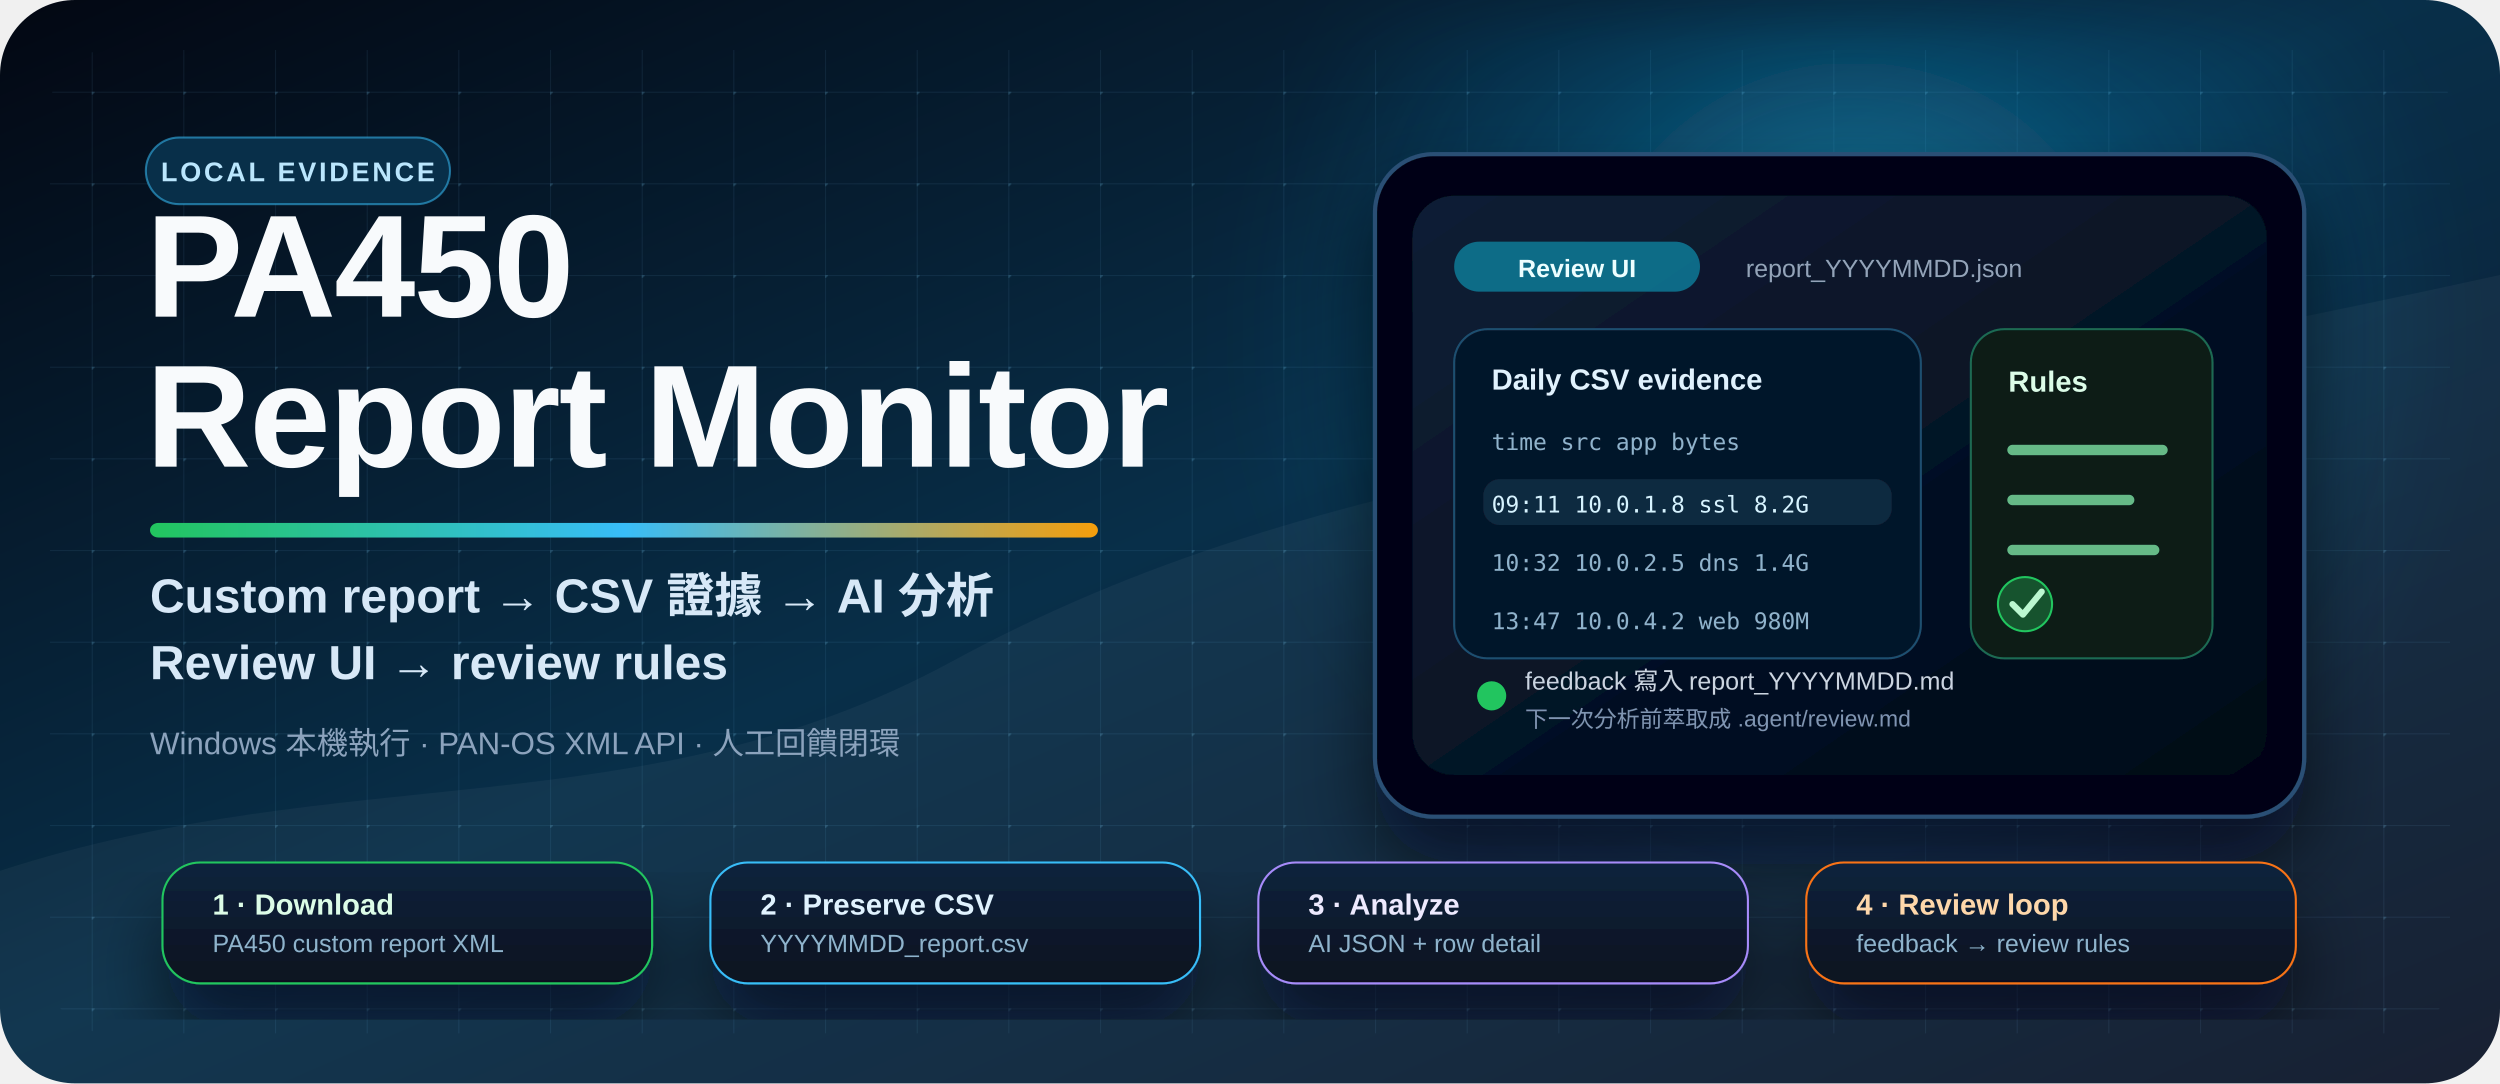
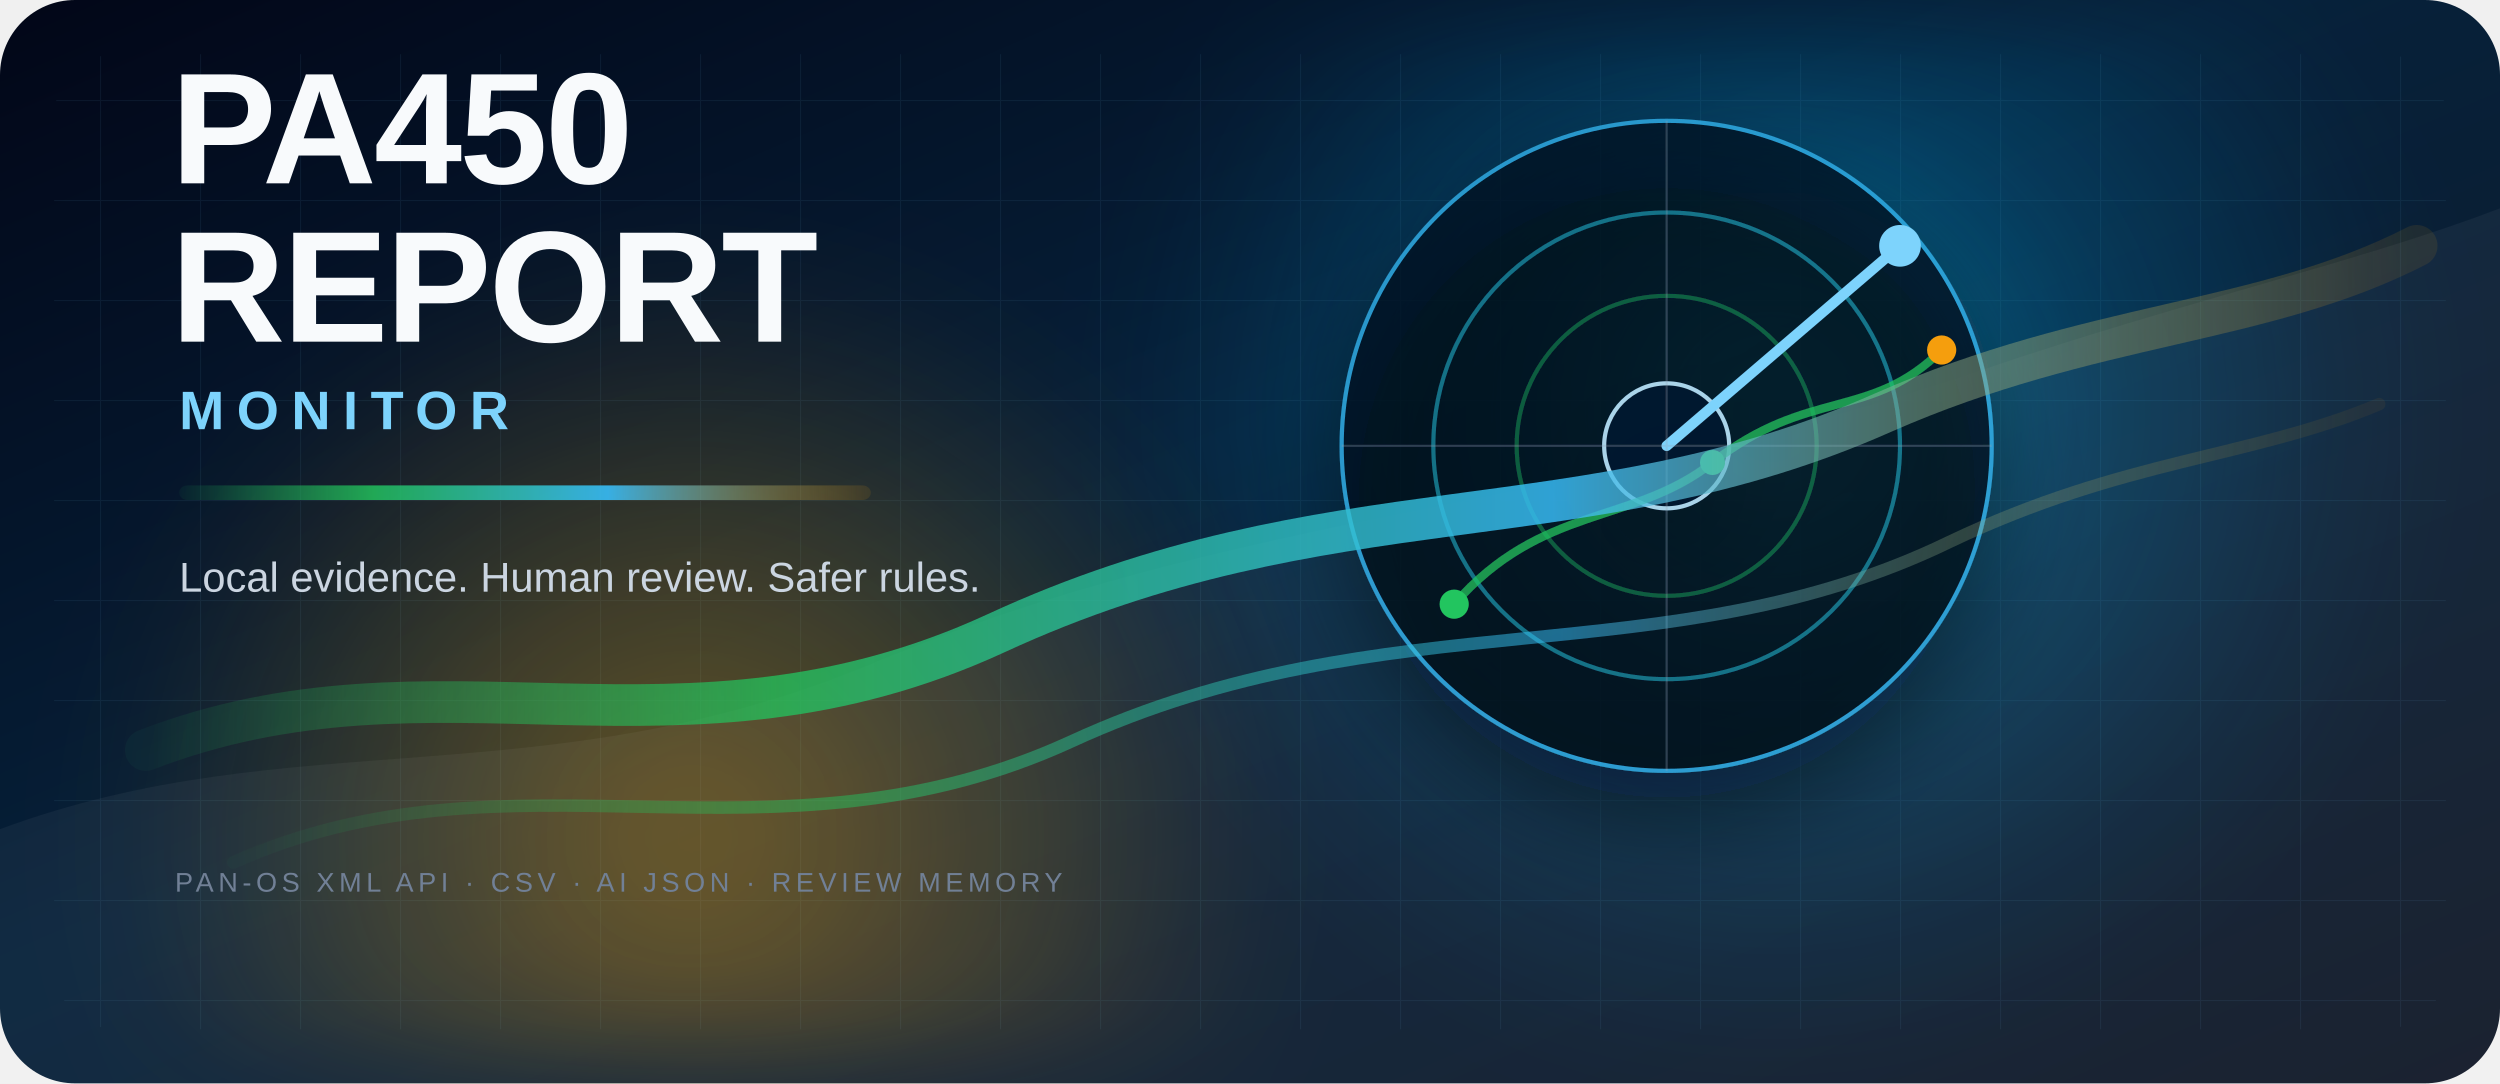
<svg xmlns="http://www.w3.org/2000/svg" width="1200" height="520" viewBox="0 0 1200 520" role="img" aria-labelledby="title desc">
  <defs>
    <linearGradient id="bg" x1="0" y1="0" x2="1" y2="1">
-       <stop offset="0" stop-color="#030712" />
-       <stop offset="0.48" stop-color="#082f49" />
-       <stop offset="1" stop-color="#0f172a" />
+       <stop offset="0" stop-color="#020617" />
+       <stop offset="0.45" stop-color="#06213a" />
+       <stop offset="1" stop-color="#111827" />
    </linearGradient>
-     <radialGradient id="sun" cx="50%" cy="50%" r="50%">
-       <stop offset="0" stop-color="#22d3ee" stop-opacity="0.55" />
-       <stop offset="0.55" stop-color="#0ea5e9" stop-opacity="0.18" />
+     <radialGradient id="glowCyan" cx="50%" cy="50%" r="50%">
+       <stop offset="0" stop-color="#22d3ee" stop-opacity="0.75" />
+       <stop offset="0.42" stop-color="#0ea5e9" stop-opacity="0.24" />
      <stop offset="1" stop-color="#0ea5e9" stop-opacity="0" />
    </radialGradient>
-     <linearGradient id="panel" x1="0" y1="0" x2="0" y2="1">
-       <stop offset="0" stop-color="#10243d" />
-       <stop offset="1" stop-color="#07111f" />
+     <radialGradient id="glowAmber" cx="50%" cy="50%" r="50%">
+       <stop offset="0" stop-color="#f59e0b" stop-opacity="0.42" />
+       <stop offset="1" stop-color="#f59e0b" stop-opacity="0" />
+     </radialGradient>
+     <linearGradient id="horizon" x1="0" y1="0" x2="1" y2="0">
+       <stop offset="0" stop-color="#22c55e" stop-opacity="0.05" />
+       <stop offset="0.28" stop-color="#22c55e" stop-opacity="0.82" />
+       <stop offset="0.62" stop-color="#38bdf8" stop-opacity="0.9" />
+       <stop offset="1" stop-color="#f59e0b" stop-opacity="0.1" />
    </linearGradient>
-     <linearGradient id="screen" x1="0" y1="0" x2="1" y2="1">
-       <stop offset="0" stop-color="#0b1f35" />
-       <stop offset="1" stop-color="#020617" />
-     </linearGradient>
-     <linearGradient id="flow" x1="0" y1="0" x2="1" y2="0">
-       <stop offset="0" stop-color="#22c55e" />
-       <stop offset="0.5" stop-color="#38bdf8" />
-       <stop offset="1" stop-color="#f59e0b" />
-     </linearGradient>
-     <pattern id="matrix" width="44" height="44" patternUnits="userSpaceOnUse">
-       <path d="M44 0H0V44" fill="none" stroke="#7dd3fc" stroke-opacity="0.08" />
-       <circle cx="0" cy="0" r="1.4" fill="#7dd3fc" opacity="0.18" />
+     <pattern id="grid" width="48" height="48" patternUnits="userSpaceOnUse">
+       <path d="M48 0H0V48" fill="none" stroke="#7dd3fc" stroke-opacity="0.07" />
    </pattern>
-     <filter id="shadow" x="-30%" y="-30%" width="160%" height="160%">
-       <feDropShadow dx="0" dy="22" stdDeviation="18" flood-color="#020617" flood-opacity="0.58" />
+     <filter id="blur" x="-45%" y="-45%" width="190%" height="190%">
+       <feGaussianBlur stdDeviation="34" />
    </filter>
-     <filter id="glow" x="-45%" y="-45%" width="190%" height="190%">
-       <feGaussianBlur stdDeviation="22" />
+     <filter id="shadow" x="-35%" y="-35%" width="170%" height="170%">
+       <feDropShadow dx="0" dy="24" stdDeviation="22" flood-color="#020617" flood-opacity="0.62" />
    </filter>
  </defs>
  <rect width="1200" height="520" rx="36" fill="url(#bg)" />
-   <rect x="24" y="24" width="1152" height="472" rx="28" fill="url(#matrix)" />
-   <circle cx="890" cy="160" r="290" fill="url(#sun)" filter="url(#glow)" />
-   <path d="M0 418 C166 364 308 398 456 318 C640 218 818 216 1200 132 L1200 520 L0 520 Z" fill="#ffffff" opacity="0.04" />
+   <rect x="26" y="26" width="1148" height="468" rx="30" fill="url(#grid)" />
+   <circle cx="850" cy="198" r="310" fill="url(#glowCyan)" filter="url(#blur)" />
+   <circle cx="332" cy="402" r="280" fill="url(#glowAmber)" filter="url(#blur)" />
+   <path d="M0 398 C140 346 262 384 420 318 C594 245 756 244 950 178 C1050 144 1132 126 1200 100 L1200 520 L0 520 Z" fill="#ffffff" opacity="0.045" />
+   <g transform="translate(800 214)" filter="url(#shadow)">
+     <circle r="156" fill="#03111f" opacity="0.72" stroke="#38bdf8" stroke-width="2" />
+     <circle r="112" fill="none" stroke="#22d3ee" stroke-width="2" opacity="0.46" />
+     <circle r="72" fill="none" stroke="#22c55e" stroke-width="2" opacity="0.38" />
+     <circle r="30" fill="#071a2f" stroke="#bae6fd" stroke-width="2" opacity="0.9" />
+     <path d="M0 0 L112 -96" stroke="#7dd3fc" stroke-width="5" stroke-linecap="round" />
+     <circle cx="112" cy="-96" r="10" fill="#7dd3fc" />
+     <path d="M0 -156V156 M-156 0H156" stroke="#94a3b8" stroke-opacity="0.28" />
+     <path d="M-102 76 C-60 28 -16 38 22 8 C68 -28 98 -12 132 -46" fill="none" stroke="#22c55e" stroke-width="4" stroke-linecap="round" opacity="0.72" />
+     <circle cx="-102" cy="76" r="7" fill="#22c55e" />
+     <circle cx="22" cy="8" r="6" fill="#22c55e" />
+     <circle cx="132" cy="-46" r="7" fill="#f59e0b" />
+   </g>
+   <path d="M70 360 C210 306 326 374 478 304 C638 230 760 262 904 198 C1004 154 1086 156 1160 118" stroke="url(#horizon)" stroke-width="20" fill="none" stroke-linecap="round" opacity="0.92" />
+   <path d="M112 414 C246 354 370 422 514 356 C666 286 800 326 936 260 C1020 220 1080 220 1142 194" stroke="url(#horizon)" stroke-width="6" fill="none" stroke-linecap="round" opacity="0.58" />
  <g font-family="WenQuanYi Zen Hei, Microsoft JhengHei, Noto Sans TC, Segoe UI, Arial, sans-serif">
-     <g transform="translate(70 66)">
-       <rect x="0" y="0" width="146" height="32" rx="16" fill="#082f49" stroke="#38bdf8" stroke-opacity="0.55" />
-       <text x="73" y="21" text-anchor="middle" fill="#bae6fd" font-size="13" font-weight="900" letter-spacing="1.3">LOCAL EVIDENCE</text>
-       <text x="0" y="86" fill="#f8fafc" font-size="70" font-weight="900" letter-spacing="-0.8">PA450</text>
-       <text x="0" y="158" fill="#f8fafc" font-size="70" font-weight="900" letter-spacing="-0.8">Report Monitor</text>
-       <rect x="2" y="185" width="455" height="7" rx="4" fill="url(#flow)" />
-       <text x="2" y="228" fill="#d7e8f7" font-size="23" font-weight="700">Custom report → CSV 證據 → AI 分析</text>
-       <text x="2" y="260" fill="#d7e8f7" font-size="23" font-weight="700">Review UI → review rules</text>
-       <text x="2" y="296" fill="#8ca3bd" font-size="15">Windows 本機執行 · PAN-OS XML API · 人工回饋閉環</text>
+     <g transform="translate(82 88)">
+       <text x="0" y="0" fill="#f8fafc" font-size="76" font-weight="900" letter-spacing="-1.2">PA450</text>
+       <text x="0" y="76" fill="#f8fafc" font-size="76" font-weight="900" letter-spacing="-1.2">REPORT</text>
+       <text x="4" y="118" fill="#7dd3fc" font-size="26" font-weight="800" letter-spacing="6">MONITOR</text>
+       <rect x="4" y="145" width="332" height="7" rx="4" fill="url(#horizon)" />
+       <text x="4" y="196" fill="#cbd5e1" font-size="20">Local evidence. Human review. Safer rules.</text>
    </g>
-     <g transform="translate(660 74)" filter="url(#shadow)">
-       <rect x="0" y="0" width="446" height="318" rx="28" fill="#020617" stroke="#2a4f75" stroke-width="2" />
-       <rect x="18" y="20" width="410" height="278" rx="20" fill="url(#screen)" />
-       <rect x="38" y="42" width="118" height="24" rx="12" fill="#0e7490" opacity="0.9" />
-       <text x="97" y="59" text-anchor="middle" fill="#ecfeff" font-size="12" font-weight="900">Review UI</text>
-       <text x="178" y="59" fill="#94a3b8" font-size="12">report_YYYYMMDD.json</text>
-       <g transform="translate(38 84)">
-         <rect width="224" height="158" rx="16" fill="#06172a" stroke="#1f4f70" />
-         <text x="18" y="29" fill="#e0f2fe" font-size="14" font-weight="900">Daily CSV evidence</text>
-         <g font-size="11" fill="#8fb3cc" font-family="JetBrains Mono, Consolas, monospace">
-           <text x="18" y="58">time        src        app     bytes</text>
-           <rect x="14" y="72" width="196" height="22" rx="8" fill="#0e293f" />
-           <text x="18" y="88" fill="#d6f3ff">09:11       10.0.1.8   ssl     8.2G</text>
-           <text x="18" y="116">10:32       10.0.2.5   dns     1.4G</text>
-           <text x="18" y="144">13:47       10.0.4.2   web     980M</text>
-         </g>
-       </g>
-       <g transform="translate(286 84)">
-         <rect width="116" height="158" rx="16" fill="#071b18" stroke="#1d6b52" />
-         <text x="18" y="30" fill="#dcfce7" font-size="14" font-weight="900">Rules</text>
-         <path d="M20 58 H92 M20 82 H76 M20 106 H88" stroke="#86efac" stroke-width="5" stroke-linecap="round" opacity="0.75" />
-         <circle cx="26" cy="132" r="13" fill="#14532d" stroke="#22c55e" />
-         <path d="M20 132 L25 137 L34 126" stroke="#bbf7d0" stroke-width="3" fill="none" stroke-linecap="round" stroke-linejoin="round" />
-       </g>
-       <g transform="translate(38 260)">
-         <circle cx="18" cy="0" r="7" fill="#22c55e" />
-         <text x="34" y="-3" fill="#cbd5e1" font-size="12">feedback 寫入 report_YYYYMMDD.md</text>
-         <text x="34" y="15" fill="#7f95b2" font-size="11">下一次分析前萃取成 .agent/review.md</text>
-       </g>
-     </g>
-     <g transform="translate(78 414)" filter="url(#shadow)">
-       <g>
-         <rect width="235" height="58" rx="18" fill="url(#panel)" stroke="#22c55e" />
-         <text x="24" y="25" fill="#dcfce7" font-size="14" font-weight="900">1 · Download</text>
-         <text x="24" y="43" fill="#8fb3cc" font-size="12">PA450 custom report XML</text>
-       </g>
-       <g transform="translate(263 0)">
-         <rect width="235" height="58" rx="18" fill="url(#panel)" stroke="#38bdf8" />
-         <text x="24" y="25" fill="#e0f2fe" font-size="14" font-weight="900">2 · Preserve CSV</text>
-         <text x="24" y="43" fill="#8fb3cc" font-size="12">YYYYMMDD_report.csv</text>
-       </g>
-       <g transform="translate(526 0)">
-         <rect width="235" height="58" rx="18" fill="url(#panel)" stroke="#a78bfa" />
-         <text x="24" y="25" fill="#ede9fe" font-size="14" font-weight="900">3 · Analyze</text>
-         <text x="24" y="43" fill="#8fb3cc" font-size="12">AI JSON + row detail</text>
-       </g>
-       <g transform="translate(789 0)">
-         <rect width="235" height="58" rx="18" fill="url(#panel)" stroke="#f97316" />
-         <text x="24" y="25" fill="#fed7aa" font-size="14" font-weight="900">4 · Review loop</text>
-         <text x="24" y="43" fill="#8fb3cc" font-size="12">feedback → review rules</text>
-       </g>
+     <g transform="translate(84 428)">
+       <text x="0" y="0" fill="#718096" font-size="13" letter-spacing="2.2">PAN-OS XML API · CSV · AI JSON · REVIEW MEMORY</text>
    </g>
  </g>
</svg>
